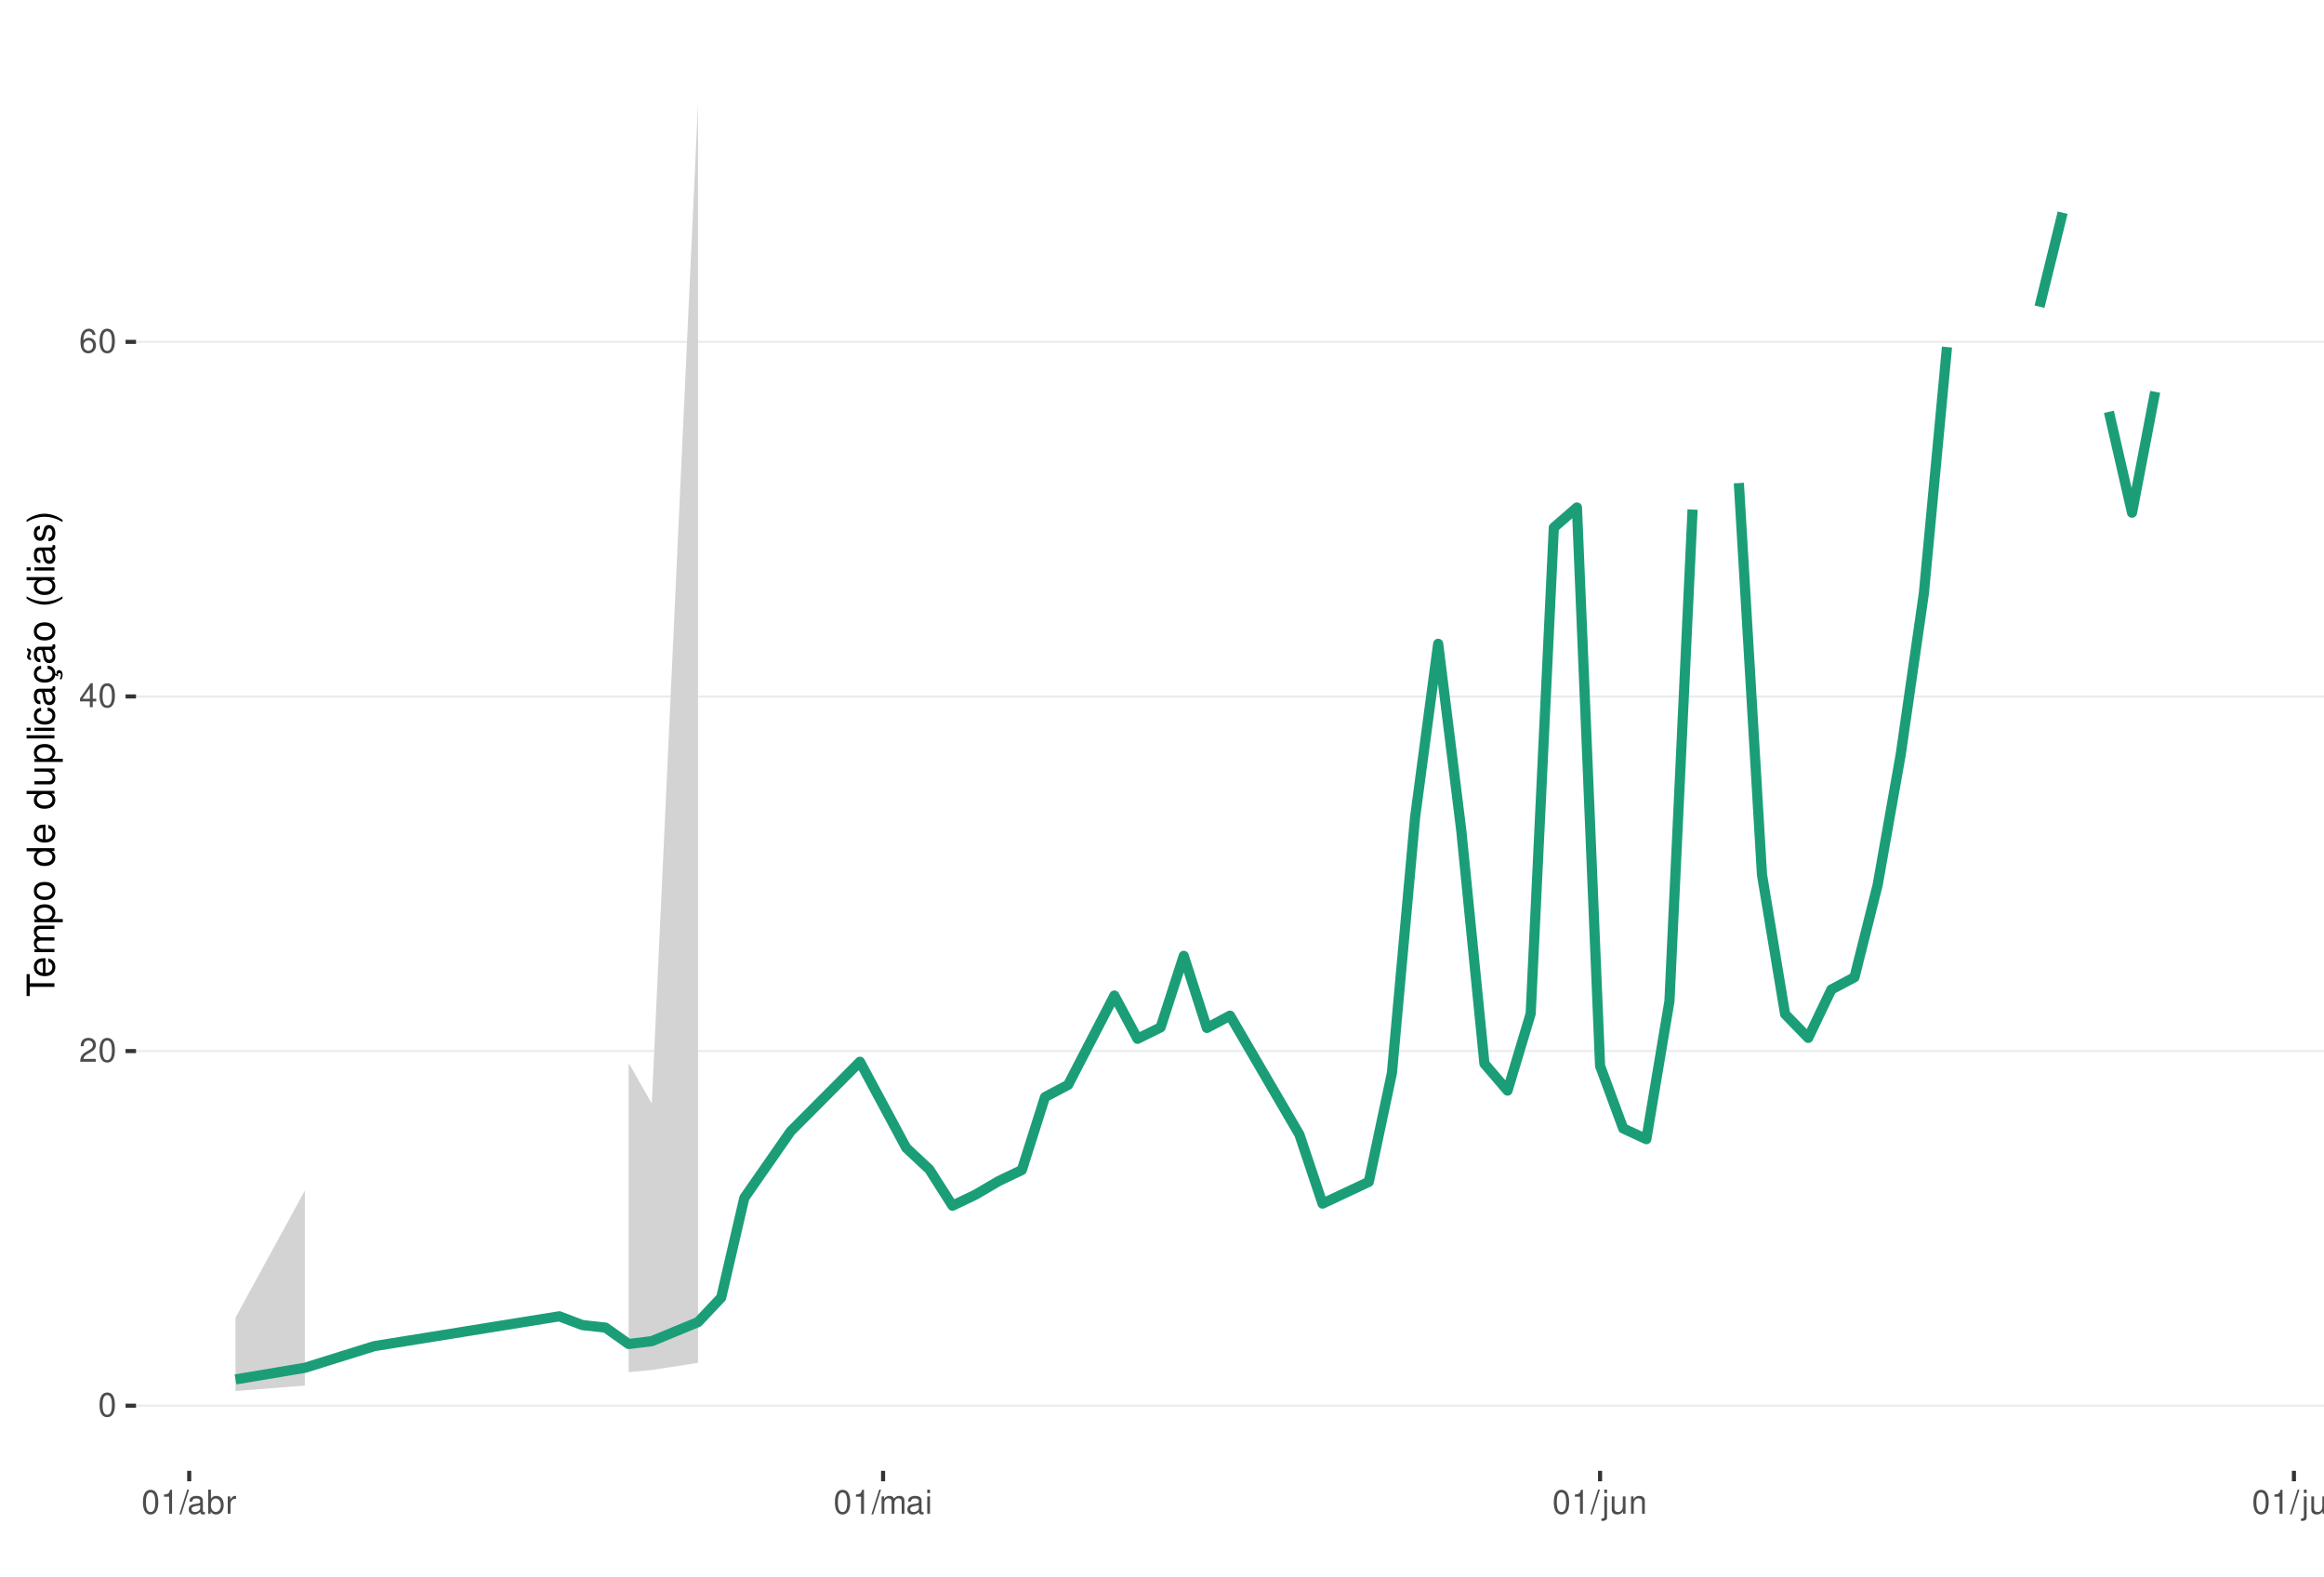
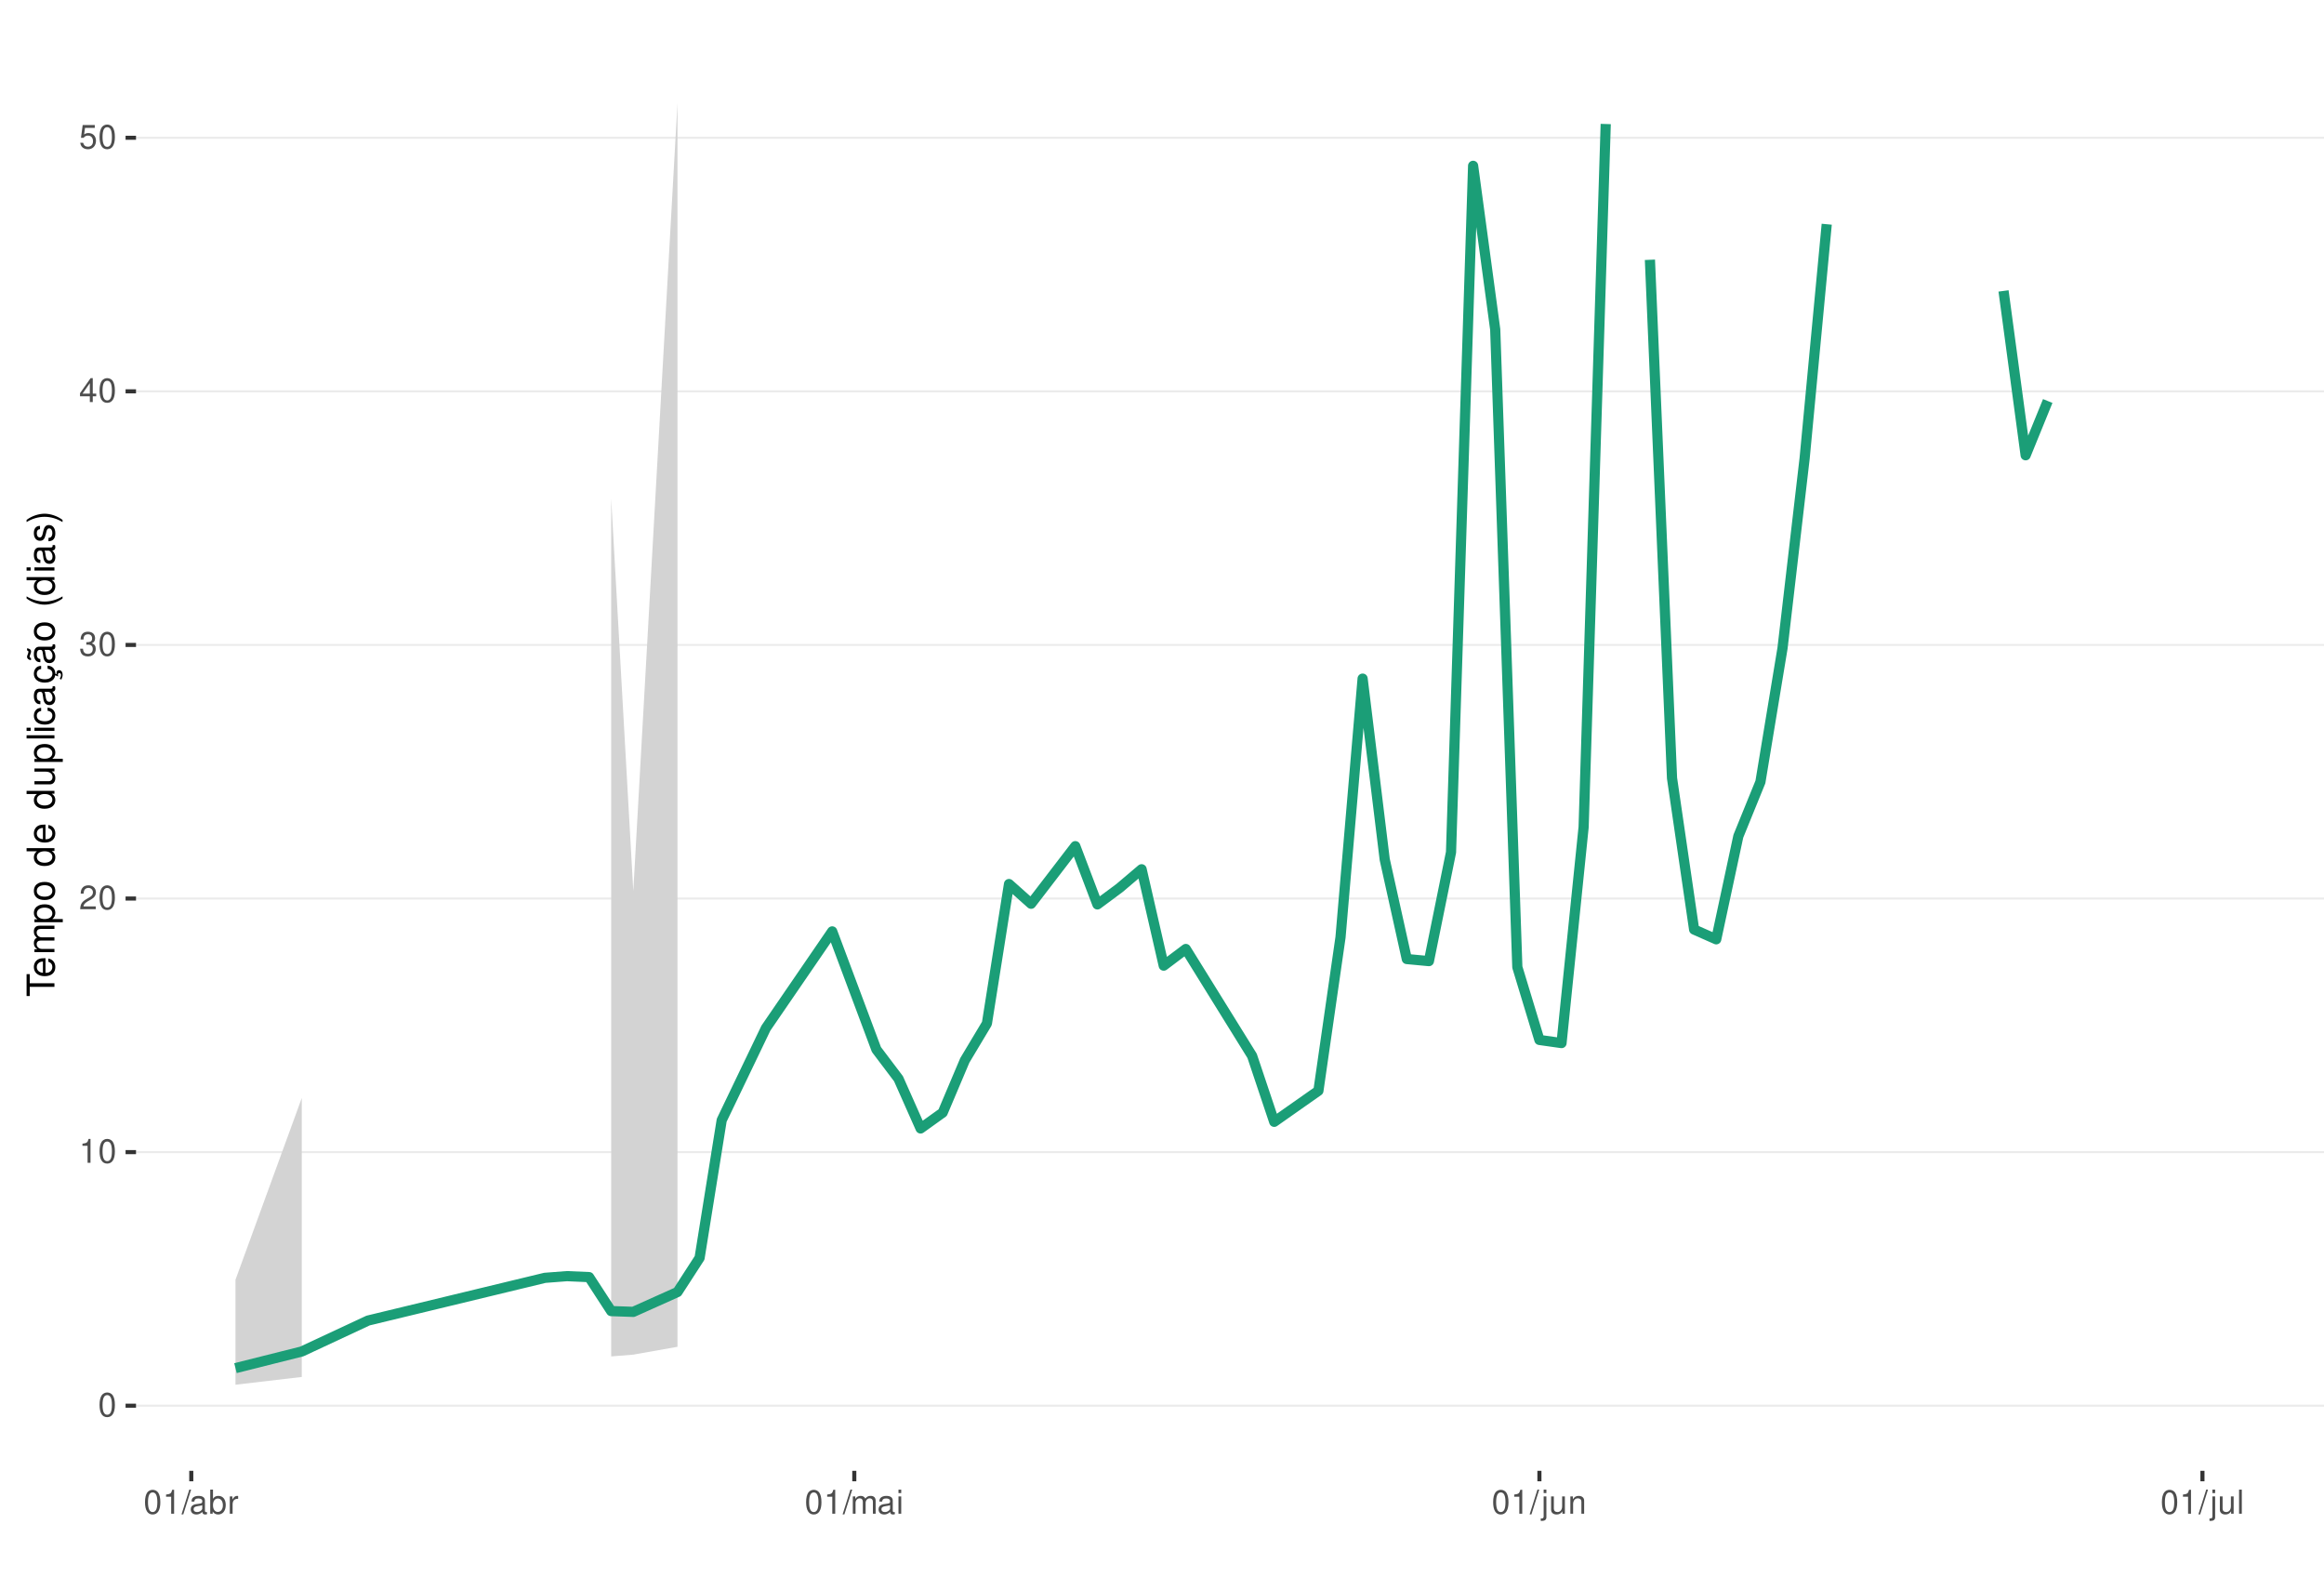
<svg xmlns="http://www.w3.org/2000/svg" xmlns:xlink="http://www.w3.org/1999/xlink" width="609pt" height="413pt" viewBox="0 0 609 413" version="1.1">
  <defs>
    <g>
      <symbol overflow="visible" id="glyph0-0">
        <path style="stroke:none;" d="" />
      </symbol>
      <symbol overflow="visible" id="glyph0-1">
        <path style="stroke:none;" d="M 2.375 -6.266 C 1.812 -6.266 1.297 -6 0.969 -5.578 C 0.578 -5.016 0.375 -4.188 0.375 -3.031 C 0.375 -0.922 1.062 0.203 2.375 0.203 C 3.672 0.203 4.391 -0.922 4.391 -2.984 C 4.391 -4.188 4.203 -5 3.797 -5.578 C 3.469 -6 2.953 -6.266 2.375 -6.266 Z M 2.375 -5.578 C 3.203 -5.578 3.609 -4.75 3.609 -3.047 C 3.609 -1.266 3.219 -0.438 2.359 -0.438 C 1.562 -0.438 1.156 -1.297 1.156 -3.016 C 1.156 -4.75 1.562 -5.578 2.375 -5.578 Z M 2.375 -5.578 " />
      </symbol>
      <symbol overflow="visible" id="glyph0-2">
+         <path style="stroke:none;" d="M 2.234 -4.453 L 2.234 0 L 3 0 L 3 -6.266 L 2.5 -6.266 C 2.234 -5.297 2.062 -5.172 0.891 -5.016 L 0.891 -4.453 Z M 2.234 -4.453 " />
+       </symbol>
+       <symbol overflow="visible" id="glyph0-3">
        <path style="stroke:none;" d="M 4.375 -0.75 L 1.156 -0.75 C 1.234 -1.266 1.5 -1.594 2.266 -2.062 L 3.125 -2.547 C 3.984 -3.016 4.422 -3.656 4.422 -4.438 C 4.422 -4.953 4.219 -5.438 3.859 -5.781 C 3.484 -6.109 3.031 -6.266 2.453 -6.266 C 1.672 -6.266 1.094 -5.984 0.766 -5.438 C 0.547 -5.109 0.453 -4.719 0.438 -4.094 L 1.188 -4.094 C 1.219 -4.516 1.266 -4.766 1.375 -4.984 C 1.578 -5.359 1.969 -5.594 2.438 -5.594 C 3.125 -5.594 3.641 -5.094 3.641 -4.422 C 3.641 -3.906 3.359 -3.484 2.812 -3.172 L 2.016 -2.703 C 0.734 -1.969 0.359 -1.375 0.297 -0.016 L 4.375 -0.016 Z M 4.375 -0.75 " />
      </symbol>
-       <symbol overflow="visible" id="glyph0-3">
+       <symbol overflow="visible" id="glyph0-4">
+         <path style="stroke:none;" d="M 1.906 -2.875 L 2.328 -2.875 C 3.156 -2.875 3.594 -2.5 3.594 -1.734 C 3.594 -0.953 3.125 -0.469 2.344 -0.469 C 1.5 -0.469 1.094 -0.906 1.031 -1.812 L 0.281 -1.812 C 0.312 -1.312 0.391 -0.984 0.547 -0.703 C 0.859 -0.109 1.469 0.203 2.297 0.203 C 3.562 0.203 4.375 -0.562 4.375 -1.75 C 4.375 -2.547 4.078 -2.984 3.344 -3.234 C 3.906 -3.469 4.203 -3.906 4.203 -4.531 C 4.203 -5.609 3.5 -6.266 2.328 -6.266 C 1.094 -6.266 0.438 -5.562 0.406 -4.234 L 1.172 -4.234 C 1.172 -4.625 1.219 -4.844 1.312 -5.031 C 1.484 -5.391 1.859 -5.594 2.344 -5.594 C 3.016 -5.594 3.422 -5.188 3.422 -4.516 C 3.422 -4.062 3.266 -3.797 2.922 -3.656 C 2.719 -3.562 2.438 -3.531 1.906 -3.516 Z M 1.906 -2.875 " />
+       </symbol>
+       <symbol overflow="visible" id="glyph0-5">
        <path style="stroke:none;" d="M 2.828 -1.516 L 2.828 0 L 3.594 0 L 3.594 -1.516 L 4.5 -1.516 L 4.5 -2.203 L 3.594 -2.203 L 3.594 -6.266 L 3.031 -6.266 L 0.25 -2.312 L 0.25 -1.516 Z M 2.828 -2.203 L 0.906 -2.203 L 2.828 -4.953 Z M 2.828 -2.203 " />
      </symbol>
-       <symbol overflow="visible" id="glyph0-4">
-         <path style="stroke:none;" d="M 4.312 -4.625 C 4.156 -5.656 3.5 -6.266 2.578 -6.266 C 1.891 -6.266 1.297 -5.922 0.922 -5.359 C 0.531 -4.75 0.375 -3.984 0.375 -2.859 C 0.375 -1.797 0.516 -1.141 0.891 -0.578 C 1.219 -0.062 1.75 0.203 2.438 0.203 C 3.594 0.203 4.438 -0.672 4.438 -1.891 C 4.438 -3.047 3.656 -3.859 2.562 -3.859 C 1.953 -3.859 1.484 -3.641 1.156 -3.172 C 1.156 -4.719 1.641 -5.578 2.516 -5.578 C 3.062 -5.578 3.422 -5.234 3.547 -4.625 Z M 2.469 -3.188 C 3.203 -3.188 3.656 -2.672 3.656 -1.828 C 3.656 -1.047 3.141 -0.469 2.438 -0.469 C 1.734 -0.469 1.188 -1.078 1.188 -1.875 C 1.188 -2.656 1.719 -3.188 2.469 -3.188 Z M 2.469 -3.188 " />
-       </symbol>
-       <symbol overflow="visible" id="glyph0-5">
-         <path style="stroke:none;" d="M 2.234 -4.453 L 2.234 0 L 3 0 L 3 -6.266 L 2.5 -6.266 C 2.234 -5.297 2.062 -5.172 0.891 -5.016 L 0.891 -4.453 Z M 2.234 -4.453 " />
-       </symbol>
      <symbol overflow="visible" id="glyph0-6">
+         <path style="stroke:none;" d="M 4.125 -6.141 L 0.953 -6.141 L 0.5 -2.797 L 1.188 -2.797 C 1.547 -3.219 1.844 -3.375 2.328 -3.375 C 3.156 -3.375 3.656 -2.797 3.656 -1.891 C 3.656 -1.016 3.156 -0.469 2.312 -0.469 C 1.656 -0.469 1.25 -0.812 1.062 -1.5 L 0.297 -1.5 C 0.406 -1 0.5 -0.766 0.672 -0.531 C 1.016 -0.062 1.641 0.203 2.344 0.203 C 3.578 0.203 4.438 -0.703 4.438 -2 C 4.438 -3.219 3.641 -4.047 2.453 -4.047 C 2.031 -4.047 1.672 -3.938 1.328 -3.672 L 1.562 -5.391 L 4.125 -5.391 Z M 4.125 -6.141 " />
+       </symbol>
+       <symbol overflow="visible" id="glyph0-7">
        <path style="stroke:none;" d="M 1.984 -6.312 L -0.062 0.172 L 0.406 0.172 L 2.453 -6.312 Z M 1.984 -6.312 " />
      </symbol>
-       <symbol overflow="visible" id="glyph0-7">
+       <symbol overflow="visible" id="glyph0-8">
        <path style="stroke:none;" d="M 4.625 -0.422 C 4.547 -0.406 4.516 -0.406 4.469 -0.406 C 4.219 -0.406 4.078 -0.531 4.078 -0.766 L 4.078 -3.422 C 4.078 -4.234 3.5 -4.672 2.375 -4.672 C 1.719 -4.672 1.188 -4.469 0.875 -4.141 C 0.672 -3.906 0.578 -3.641 0.562 -3.188 L 1.297 -3.188 C 1.344 -3.75 1.672 -4 2.359 -4 C 3.016 -4 3.375 -3.75 3.375 -3.328 L 3.375 -3.141 C 3.359 -2.828 3.203 -2.703 2.609 -2.625 C 1.594 -2.5 1.438 -2.469 1.156 -2.359 C 0.625 -2.125 0.359 -1.734 0.359 -1.141 C 0.359 -0.312 0.938 0.203 1.859 0.203 C 2.422 0.203 2.875 0 3.391 -0.469 C 3.438 0 3.672 0.203 4.141 0.203 C 4.297 0.203 4.391 0.188 4.625 0.125 Z M 3.375 -1.422 C 3.375 -1.188 3.297 -1.031 3.078 -0.844 C 2.781 -0.578 2.438 -0.438 2.016 -0.438 C 1.453 -0.438 1.109 -0.703 1.109 -1.156 C 1.109 -1.641 1.422 -1.875 2.203 -1.984 C 2.984 -2.094 3.125 -2.125 3.375 -2.234 Z M 3.375 -1.422 " />
      </symbol>
-       <symbol overflow="visible" id="glyph0-8">
+       <symbol overflow="visible" id="glyph0-9">
        <path style="stroke:none;" d="M 0.469 -6.312 L 0.469 0 L 1.109 0 L 1.109 -0.578 C 1.469 -0.047 1.922 0.203 2.547 0.203 C 3.75 0.203 4.531 -0.781 4.531 -2.281 C 4.531 -3.75 3.797 -4.672 2.594 -4.672 C 1.969 -4.672 1.531 -4.438 1.188 -3.922 L 1.188 -6.312 Z M 2.453 -3.984 C 3.25 -3.984 3.781 -3.297 3.781 -2.203 C 3.781 -1.172 3.234 -0.469 2.453 -0.469 C 1.672 -0.469 1.188 -1.172 1.188 -2.234 C 1.188 -3.297 1.672 -3.984 2.453 -3.984 Z M 2.453 -3.984 " />
      </symbol>
-       <symbol overflow="visible" id="glyph0-9">
+       <symbol overflow="visible" id="glyph0-10">
        <path style="stroke:none;" d="M 0.594 -4.531 L 0.594 0 L 1.328 0 L 1.328 -2.359 C 1.328 -3.438 1.781 -3.938 2.781 -3.906 L 2.781 -4.641 C 2.656 -4.656 2.594 -4.672 2.5 -4.672 C 2.031 -4.672 1.672 -4.391 1.266 -3.719 L 1.266 -4.531 Z M 0.594 -4.531 " />
      </symbol>
-       <symbol overflow="visible" id="glyph0-10">
+       <symbol overflow="visible" id="glyph0-11">
        <path style="stroke:none;" d="M 0.609 -4.531 L 0.609 0 L 1.328 0 L 1.328 -2.844 C 1.328 -3.5 1.812 -4.031 2.391 -4.031 C 2.938 -4.031 3.234 -3.703 3.234 -3.125 L 3.234 0 L 3.969 0 L 3.969 -2.844 C 3.969 -3.5 4.438 -4.031 5.031 -4.031 C 5.562 -4.031 5.875 -3.703 5.875 -3.125 L 5.875 0 L 6.594 0 L 6.594 -3.406 C 6.594 -4.219 6.125 -4.672 5.281 -4.672 C 4.672 -4.672 4.312 -4.484 3.891 -3.969 C 3.625 -4.453 3.25 -4.672 2.672 -4.672 C 2.062 -4.672 1.656 -4.438 1.266 -3.891 L 1.266 -4.531 Z M 0.609 -4.531 " />
      </symbol>
-       <symbol overflow="visible" id="glyph0-11">
+       <symbol overflow="visible" id="glyph0-12">
        <path style="stroke:none;" d="M 1.297 -4.531 L 0.578 -4.531 L 0.578 0 L 1.297 0 Z M 1.297 -6.312 L 0.578 -6.312 L 0.578 -5.406 L 1.297 -5.406 Z M 1.297 -6.312 " />
      </symbol>
-       <symbol overflow="visible" id="glyph0-12">
+       <symbol overflow="visible" id="glyph0-13">
        <path style="stroke:none;" d="M 0.609 -4.531 L 0.609 0.656 C 0.609 1.109 0.469 1.25 0.016 1.25 C -0.031 1.25 -0.062 1.25 -0.156 1.25 L -0.156 1.859 C -0.062 1.875 -0.031 1.891 0.094 1.891 C 0.906 1.891 1.328 1.562 1.328 0.938 L 1.328 -4.531 Z M 1.328 -6.312 L 0.609 -6.312 L 0.609 -5.406 L 1.328 -5.406 Z M 1.328 -6.312 " />
      </symbol>
-       <symbol overflow="visible" id="glyph0-13">
+       <symbol overflow="visible" id="glyph0-14">
        <path style="stroke:none;" d="M 4.172 0 L 4.172 -4.531 L 3.453 -4.531 L 3.453 -1.969 C 3.453 -1.031 2.969 -0.438 2.219 -0.438 C 1.641 -0.438 1.281 -0.781 1.281 -1.328 L 1.281 -4.531 L 0.562 -4.531 L 0.562 -1.031 C 0.562 -0.281 1.125 0.203 2.016 0.203 C 2.672 0.203 3.094 -0.031 3.516 -0.625 L 3.516 0 Z M 4.172 0 " />
      </symbol>
-       <symbol overflow="visible" id="glyph0-14">
+       <symbol overflow="visible" id="glyph0-15">
        <path style="stroke:none;" d="M 0.609 -4.531 L 0.609 0 L 1.328 0 L 1.328 -2.5 C 1.328 -3.422 1.812 -4.031 2.562 -4.031 C 3.141 -4.031 3.5 -3.688 3.5 -3.141 L 3.5 0 L 4.219 0 L 4.219 -3.422 C 4.219 -4.188 3.656 -4.672 2.781 -4.672 C 2.109 -4.672 1.672 -4.406 1.266 -3.781 L 1.266 -4.531 Z M 0.609 -4.531 " />
      </symbol>
-       <symbol overflow="visible" id="glyph0-15">
+       <symbol overflow="visible" id="glyph0-16">
        <path style="stroke:none;" d="M 1.312 -6.312 L 0.594 -6.312 L 0.594 0 L 1.312 0 Z M 1.312 -6.312 " />
      </symbol>
      <symbol overflow="visible" id="glyph1-0">
        <path style="stroke:none;" d="" />
      </symbol>
      <symbol overflow="visible" id="glyph1-1">
        <path style="stroke:none;" d="M -6.469 -3.547 L -6.469 -5.938 L -7.297 -5.938 L -7.297 -0.203 L -6.469 -0.203 L -6.469 -2.609 L 0 -2.609 L 0 -3.547 Z M -6.469 -3.547 " />
      </symbol>
      <symbol overflow="visible" id="glyph1-2">
        <path style="stroke:none;" d="M -2.344 -5.125 C -3.141 -5.125 -3.625 -5.062 -4.016 -4.922 C -4.875 -4.578 -5.391 -3.781 -5.391 -2.797 C -5.391 -1.344 -4.281 -0.406 -2.547 -0.406 C -0.812 -0.406 0.234 -1.297 0.234 -2.781 C 0.234 -3.984 -0.453 -4.812 -1.594 -5.016 L -1.594 -4.188 C -0.906 -3.953 -0.547 -3.484 -0.547 -2.812 C -0.547 -2.281 -0.781 -1.828 -1.219 -1.547 C -1.516 -1.344 -1.812 -1.281 -2.344 -1.266 Z M -3.016 -1.297 C -3.984 -1.359 -4.625 -1.953 -4.625 -2.797 C -4.625 -3.641 -3.953 -4.234 -3.016 -4.234 Z M -3.016 -1.297 " />
      </symbol>
      <symbol overflow="visible" id="glyph1-3">
        <path style="stroke:none;" d="M -5.234 -0.703 L 0 -0.703 L 0 -1.547 L -3.297 -1.547 C -4.047 -1.547 -4.656 -2.094 -4.656 -2.766 C -4.656 -3.391 -4.281 -3.734 -3.609 -3.734 L 0 -3.734 L 0 -4.578 L -3.297 -4.578 C -4.047 -4.578 -4.656 -5.125 -4.656 -5.812 C -4.656 -6.422 -4.266 -6.781 -3.609 -6.781 L 0 -6.781 L 0 -7.625 L -3.938 -7.625 C -4.875 -7.625 -5.391 -7.078 -5.391 -6.094 C -5.391 -5.406 -5.188 -4.984 -4.594 -4.484 C -5.156 -4.188 -5.391 -3.766 -5.391 -3.078 C -5.391 -2.375 -5.125 -1.906 -4.5 -1.469 L -5.234 -1.469 Z M -5.234 -0.703 " />
      </symbol>
      <symbol overflow="visible" id="glyph1-4">
        <path style="stroke:none;" d="M 2.188 -0.547 L 2.188 -1.375 L -0.547 -1.375 C -0.016 -1.812 0.234 -2.312 0.234 -2.984 C 0.234 -4.344 -0.859 -5.234 -2.531 -5.234 C -4.297 -5.234 -5.391 -4.375 -5.391 -2.984 C -5.391 -2.266 -5.062 -1.703 -4.453 -1.312 L -5.234 -1.312 L -5.234 -0.547 Z M -4.609 -2.844 C -4.609 -3.766 -3.797 -4.359 -2.547 -4.359 C -1.359 -4.359 -0.547 -3.75 -0.547 -2.844 C -0.547 -1.953 -1.344 -1.375 -2.578 -1.375 C -3.812 -1.375 -4.609 -1.953 -4.609 -2.844 Z M -4.609 -2.844 " />
      </symbol>
      <symbol overflow="visible" id="glyph1-5">
        <path style="stroke:none;" d="M -5.391 -2.719 C -5.391 -1.234 -4.344 -0.359 -2.578 -0.359 C -0.812 -0.359 0.234 -1.234 0.234 -2.734 C 0.234 -4.203 -0.812 -5.094 -2.547 -5.094 C -4.359 -5.094 -5.391 -4.234 -5.391 -2.719 Z M -4.625 -2.734 C -4.625 -3.672 -3.844 -4.234 -2.547 -4.234 C -1.312 -4.234 -0.547 -3.656 -0.547 -2.734 C -0.547 -1.797 -1.312 -1.234 -2.578 -1.234 C -3.844 -1.234 -4.625 -1.797 -4.625 -2.734 Z M -4.625 -2.734 " />
      </symbol>
      <symbol overflow="visible" id="glyph1-6">
        <path style="stroke:none;" d="" />
      </symbol>
      <symbol overflow="visible" id="glyph1-7">
        <path style="stroke:none;" d="M -7.297 -4.953 L -7.297 -4.125 L -4.578 -4.125 C -5.109 -3.766 -5.391 -3.203 -5.391 -2.516 C -5.391 -1.156 -4.297 -0.266 -2.625 -0.266 C -0.859 -0.266 0.234 -1.125 0.234 -2.547 C 0.234 -3.266 -0.047 -3.766 -0.688 -4.203 L 0 -4.203 L 0 -4.953 Z M -4.609 -2.656 C -4.609 -3.547 -3.812 -4.125 -2.562 -4.125 C -1.344 -4.125 -0.547 -3.547 -0.547 -2.656 C -0.547 -1.734 -1.359 -1.125 -2.578 -1.125 C -3.797 -1.125 -4.609 -1.734 -4.609 -2.656 Z M -4.609 -2.656 " />
      </symbol>
      <symbol overflow="visible" id="glyph1-8">
        <path style="stroke:none;" d="M 0 -4.812 L -5.234 -4.812 L -5.234 -3.984 L -2.266 -3.984 C -1.203 -3.984 -0.5 -3.438 -0.5 -2.562 C -0.5 -1.906 -0.906 -1.484 -1.531 -1.484 L -5.234 -1.484 L -5.234 -0.656 L -1.203 -0.656 C -0.328 -0.656 0.234 -1.297 0.234 -2.312 C 0.234 -3.094 -0.047 -3.578 -0.734 -4.062 L 0 -4.062 Z M 0 -4.812 " />
      </symbol>
      <symbol overflow="visible" id="glyph1-9">
        <path style="stroke:none;" d="M -7.297 -1.516 L -7.297 -0.688 L 0 -0.688 L 0 -1.516 Z M -7.297 -1.516 " />
      </symbol>
      <symbol overflow="visible" id="glyph1-10">
        <path style="stroke:none;" d="M -5.234 -1.5 L -5.234 -0.672 L 0 -0.672 L 0 -1.5 Z M -7.297 -1.5 L -7.297 -0.656 L -6.234 -0.656 L -6.234 -1.5 Z M -7.297 -1.5 " />
      </symbol>
      <symbol overflow="visible" id="glyph1-11">
        <path style="stroke:none;" d="M -3.484 -4.703 C -3.984 -4.672 -4.312 -4.562 -4.609 -4.359 C -5.094 -4 -5.391 -3.375 -5.391 -2.641 C -5.391 -1.219 -4.266 -0.312 -2.531 -0.312 C -0.844 -0.312 0.234 -1.203 0.234 -2.625 C 0.234 -3.875 -0.516 -4.672 -1.797 -4.766 L -1.797 -3.938 C -0.953 -3.797 -0.547 -3.359 -0.547 -2.656 C -0.547 -1.734 -1.297 -1.188 -2.531 -1.188 C -3.844 -1.188 -4.625 -1.719 -4.625 -2.625 C -4.625 -3.328 -4.203 -3.766 -3.484 -3.875 Z M -3.484 -4.703 " />
      </symbol>
      <symbol overflow="visible" id="glyph1-12">
        <path style="stroke:none;" d="M -0.484 -5.344 C -0.469 -5.266 -0.469 -5.219 -0.469 -5.172 C -0.469 -4.875 -0.625 -4.719 -0.875 -4.719 L -3.953 -4.719 C -4.891 -4.719 -5.391 -4.047 -5.391 -2.75 C -5.391 -1.984 -5.172 -1.375 -4.781 -1.016 C -4.516 -0.766 -4.203 -0.672 -3.688 -0.656 L -3.688 -1.484 C -4.328 -1.562 -4.625 -1.938 -4.625 -2.719 C -4.625 -3.484 -4.344 -3.891 -3.844 -3.891 L -3.625 -3.891 C -3.266 -3.875 -3.125 -3.703 -3.047 -3.016 C -2.891 -1.844 -2.844 -1.656 -2.719 -1.344 C -2.453 -0.734 -2 -0.422 -1.312 -0.422 C -0.375 -0.422 0.234 -1.078 0.234 -2.141 C 0.234 -2.797 0 -3.328 -0.547 -3.922 C 0 -3.984 0.234 -4.234 0.234 -4.781 C 0.234 -4.953 0.203 -5.062 0.141 -5.344 Z M -1.656 -3.891 C -1.375 -3.891 -1.203 -3.812 -0.969 -3.562 C -0.656 -3.219 -0.5 -2.812 -0.5 -2.312 C -0.5 -1.672 -0.812 -1.297 -1.344 -1.297 C -1.891 -1.297 -2.172 -1.656 -2.297 -2.547 C -2.422 -3.438 -2.453 -3.609 -2.594 -3.891 Z M -1.656 -3.891 " />
      </symbol>
      <symbol overflow="visible" id="glyph1-13">
        <path style="stroke:none;" d="M 0.234 -2.641 C 0.234 -3.875 -0.547 -4.703 -1.797 -4.766 L -1.797 -3.938 C -0.953 -3.797 -0.531 -3.359 -0.531 -2.656 C -0.531 -1.734 -1.281 -1.188 -2.516 -1.188 C -3.844 -1.188 -4.625 -1.719 -4.625 -2.625 C -4.625 -3.328 -4.203 -3.766 -3.484 -3.875 L -3.484 -4.703 C -3.984 -4.672 -4.312 -4.562 -4.609 -4.359 C -5.094 -4 -5.391 -3.375 -5.391 -2.641 C -5.391 -1.219 -4.266 -0.312 -2.531 -0.312 C -1.469 -0.312 -0.625 -0.672 -0.156 -1.312 C 0.047 -1.594 0.125 -1.812 0.203 -2.25 L 0.922 -1.938 L 0.984 -2.062 C 0.938 -2.188 0.906 -2.25 0.906 -2.375 C 0.906 -2.656 1.047 -2.828 1.281 -2.828 C 1.547 -2.828 1.734 -2.594 1.734 -2.297 C 1.734 -2.031 1.672 -1.844 1.438 -1.406 L 1.406 -1.312 L 1.812 -1.094 C 2.078 -1.75 2.141 -1.953 2.141 -2.344 C 2.141 -3.109 1.781 -3.578 1.203 -3.578 C 0.781 -3.578 0.547 -3.297 0.547 -2.797 C 0.547 -2.703 0.547 -2.641 0.562 -2.516 Z M 0.234 -2.641 " />
      </symbol>
      <symbol overflow="visible" id="glyph1-14">
        <path style="stroke:none;" d="M -0.484 -5.344 C -0.469 -5.266 -0.469 -5.219 -0.469 -5.172 C -0.469 -4.875 -0.625 -4.719 -0.875 -4.719 L -3.953 -4.719 C -4.891 -4.719 -5.391 -4.047 -5.391 -2.75 C -5.391 -1.984 -5.172 -1.375 -4.781 -1.016 C -4.516 -0.766 -4.203 -0.672 -3.688 -0.656 L -3.688 -1.484 C -4.328 -1.562 -4.625 -1.938 -4.625 -2.719 C -4.625 -3.484 -4.344 -3.891 -3.844 -3.891 L -3.625 -3.891 C -3.266 -3.875 -3.125 -3.703 -3.047 -3.016 C -2.891 -1.844 -2.844 -1.656 -2.719 -1.344 C -2.453 -0.734 -2 -0.422 -1.312 -0.422 C -0.375 -0.422 0.234 -1.078 0.234 -2.141 C 0.234 -2.797 0 -3.328 -0.547 -3.922 C 0 -3.984 0.234 -4.234 0.234 -4.781 C 0.234 -4.953 0.203 -5.062 0.141 -5.344 Z M -1.656 -3.891 C -1.375 -3.891 -1.203 -3.812 -0.969 -3.562 C -0.656 -3.219 -0.5 -2.812 -0.5 -2.312 C -0.5 -1.672 -0.812 -1.297 -1.344 -1.297 C -1.891 -1.297 -2.172 -1.656 -2.297 -2.547 C -2.422 -3.438 -2.453 -3.609 -2.594 -3.891 Z M -7.172 -3.75 C -6.922 -3.672 -6.812 -3.547 -6.812 -3.375 C -6.812 -3.25 -6.875 -2.984 -6.984 -2.734 C -7.156 -2.312 -7.172 -2.25 -7.172 -2.047 C -7.172 -1.594 -6.797 -1.297 -6.141 -1.188 L -6.141 -1.766 C -6.375 -1.812 -6.5 -1.938 -6.5 -2.094 C -6.5 -2.203 -6.469 -2.344 -6.375 -2.578 C -6.156 -3.156 -6.125 -3.234 -6.125 -3.438 C -6.125 -3.922 -6.484 -4.219 -7.172 -4.312 Z M -7.172 -3.75 " />
      </symbol>
      <symbol overflow="visible" id="glyph1-15">
        <path style="stroke:none;" d="M -7.297 -2.359 C -5.984 -1.359 -4.156 -0.734 -2.594 -0.734 C -1.016 -0.734 0.812 -1.359 2.125 -2.359 L 2.125 -2.906 C 0.688 -2.031 -0.984 -1.547 -2.594 -1.547 C -4.188 -1.547 -5.875 -2.031 -7.297 -2.906 Z M -7.297 -2.359 " />
      </symbol>
      <symbol overflow="visible" id="glyph1-16">
        <path style="stroke:none;" d="M -3.781 -4.375 C -4.812 -4.375 -5.391 -3.688 -5.391 -2.484 C -5.391 -1.266 -4.766 -0.469 -3.797 -0.469 C -2.969 -0.469 -2.578 -0.891 -2.281 -2.125 L -2.094 -2.906 C -1.953 -3.484 -1.734 -3.719 -1.375 -3.719 C -0.875 -3.719 -0.547 -3.234 -0.547 -2.5 C -0.547 -2.047 -0.672 -1.672 -0.891 -1.453 C -1.047 -1.328 -1.188 -1.266 -1.562 -1.219 L -1.562 -0.344 C -0.344 -0.375 0.234 -1.062 0.234 -2.438 C 0.234 -3.75 -0.422 -4.594 -1.438 -4.594 C -2.203 -4.594 -2.641 -4.156 -2.891 -3.109 L -3.078 -2.312 C -3.234 -1.625 -3.453 -1.344 -3.828 -1.344 C -4.312 -1.344 -4.625 -1.766 -4.625 -2.453 C -4.625 -3.125 -4.328 -3.484 -3.781 -3.5 Z M -3.781 -4.375 " />
      </symbol>
      <symbol overflow="visible" id="glyph1-17">
        <path style="stroke:none;" d="M 2.125 -0.938 C 0.812 -1.938 -1.016 -2.562 -2.578 -2.562 C -4.156 -2.562 -5.984 -1.938 -7.297 -0.938 L -7.297 -0.375 C -5.859 -1.266 -4.188 -1.75 -2.578 -1.75 C -0.984 -1.75 0.703 -1.266 2.125 -0.375 Z M 2.125 -0.938 " />
      </symbol>
    </g>
    <clipPath id="clip1">
      <path d="M 35.645 9.961 L 609 9.961 L 609 385.328 L 35.645 385.328 Z M 35.645 9.961 " />
    </clipPath>
    <clipPath id="clip2">
      <path d="M 35.645 368 L 609 368 L 609 369 L 35.645 369 Z M 35.645 368 " />
    </clipPath>
    <clipPath id="clip3">
-       <path d="M 35.645 275 L 609 275 L 609 276 L 35.645 276 Z M 35.645 275 " />
+       <path d="M 35.645 301 L 609 301 L 609 303 L 35.645 303 Z M 35.645 301 " />
    </clipPath>
    <clipPath id="clip4">
-       <path d="M 35.645 182 L 609 182 L 609 183 L 35.645 183 Z M 35.645 182 " />
+       <path d="M 35.645 235 L 609 235 L 609 236 L 35.645 236 Z M 35.645 235 " />
    </clipPath>
    <clipPath id="clip5">
-       <path d="M 35.645 89 L 609 89 L 609 90 L 35.645 90 Z M 35.645 89 " />
+       <path d="M 35.645 168 L 609 168 L 609 170 L 35.645 170 Z M 35.645 168 " />
+     </clipPath>
+     <clipPath id="clip6">
+       <path d="M 35.645 102 L 609 102 L 609 103 L 35.645 103 Z M 35.645 102 " />
+     </clipPath>
+     <clipPath id="clip7">
+       <path d="M 35.645 35 L 609 35 L 609 37 L 35.645 37 Z M 35.645 35 " />
    </clipPath>
  </defs>
  <g id="surface266">
    <rect x="0" y="0" width="609" height="413" style="fill:rgb(100%,100%,100%);fill-opacity:1;stroke:none;" />
    <rect x="0" y="0" width="609" height="413" style="fill:rgb(100%,100%,100%);fill-opacity:1;stroke:none;" />
    <path style="fill:none;stroke-width:1.067;stroke-linecap:round;stroke-linejoin:round;stroke:rgb(100%,100%,100%);stroke-opacity:1;stroke-miterlimit:10;" d="M 0 413 L 609 413 L 609 0 L 0 0 Z M 0 413 " />
    <g clip-path="url(#clip1)" clip-rule="nonzero">
      <path style=" stroke:none;fill-rule:nonzero;fill:rgb(100%,100%,100%);fill-opacity:1;" d="M 35.645 385.328 L 609 385.328 L 609 9.961 L 35.645 9.961 Z M 35.645 385.328 " />
    </g>
    <g clip-path="url(#clip2)" clip-rule="nonzero">
      <path style="fill:none;stroke-width:0.533;stroke-linecap:butt;stroke-linejoin:round;stroke:rgb(92.157%,92.157%,92.157%);stroke-opacity:1;stroke-miterlimit:10;" d="M 35.645 368.266 L 609 368.266 " />
    </g>
    <g clip-path="url(#clip3)" clip-rule="nonzero">
-       <path style="fill:none;stroke-width:0.533;stroke-linecap:butt;stroke-linejoin:round;stroke:rgb(92.157%,92.157%,92.157%);stroke-opacity:1;stroke-miterlimit:10;" d="M 35.645 275.363 L 609 275.363 " />
+       <path style="fill:none;stroke-width:0.533;stroke-linecap:butt;stroke-linejoin:round;stroke:rgb(92.157%,92.157%,92.157%);stroke-opacity:1;stroke-miterlimit:10;" d="M 35.645 301.832 L 609 301.832 " />
    </g>
    <g clip-path="url(#clip4)" clip-rule="nonzero">
-       <path style="fill:none;stroke-width:0.533;stroke-linecap:butt;stroke-linejoin:round;stroke:rgb(92.157%,92.157%,92.157%);stroke-opacity:1;stroke-miterlimit:10;" d="M 35.645 182.461 L 609 182.461 " />
+       <path style="fill:none;stroke-width:0.533;stroke-linecap:butt;stroke-linejoin:round;stroke:rgb(92.157%,92.157%,92.157%);stroke-opacity:1;stroke-miterlimit:10;" d="M 35.645 235.398 L 609 235.398 " />
    </g>
    <g clip-path="url(#clip5)" clip-rule="nonzero">
-       <path style="fill:none;stroke-width:0.533;stroke-linecap:butt;stroke-linejoin:round;stroke:rgb(92.157%,92.157%,92.157%);stroke-opacity:1;stroke-miterlimit:10;" d="M 35.645 89.559 L 609 89.559 " />
-     </g>
-     <path style=" stroke:none;fill-rule:nonzero;fill:rgb(82.745%,82.745%,82.745%);fill-opacity:1;" d="M 61.707 345.195 L 79.891 311.895 L 79.891 363 L 61.707 364.426 Z M 61.707 345.195 " />
-     <path style=" stroke:none;fill-rule:nonzero;fill:rgb(82.745%,82.745%,82.745%);fill-opacity:1;" d="M 164.742 278.457 L 170.801 289.129 L 182.922 27.023 L 182.922 357.047 L 170.801 358.902 L 164.742 359.5 Z M 164.742 278.457 " />
-     <path style="fill:none;stroke-width:2.667;stroke-linecap:butt;stroke-linejoin:round;stroke:rgb(10.588%,61.961%,46.667%);stroke-opacity:1;stroke-miterlimit:10;" d="M 61.707 361.383 L 79.891 358.336 L 98.07 352.668 L 146.559 344.848 L 152.621 347.148 L 158.68 347.812 L 164.742 352.109 L 170.801 351.359 L 182.922 346.363 L 188.984 339.941 L 195.047 313.828 L 207.168 296.422 L 225.348 278.164 L 237.473 300.719 L 243.531 306.359 L 249.594 315.871 L 255.652 312.969 L 261.715 309.422 L 267.773 306.52 L 273.836 287.426 L 279.898 284.203 L 292.02 260.816 L 298.078 272.148 L 304.141 269.145 L 310.199 250.414 L 316.262 269.305 L 322.324 266.082 L 340.504 297.227 L 346.566 315.32 L 352.625 312.477 L 358.688 309.629 L 364.75 281.117 L 370.809 214.207 L 376.871 168.664 L 382.93 217.613 L 388.992 278.66 L 395.051 285.719 L 401.113 265.547 L 407.176 138.219 L 413.234 132.953 L 419.297 279.238 L 425.355 295.629 L 431.418 298.438 L 437.477 262.289 L 443.539 133.492 " />
-     <path style="fill:none;stroke-width:2.667;stroke-linecap:butt;stroke-linejoin:round;stroke:rgb(10.588%,61.961%,46.667%);stroke-opacity:1;stroke-miterlimit:10;" d="M 455.66 126.555 L 461.723 229.148 L 467.781 265.68 L 473.844 271.906 L 479.902 259.238 L 485.965 256.02 L 492.027 231.879 L 498.086 197.645 L 504.148 155.426 L 510.207 90.926 " />
-     <path style="fill:none;stroke-width:2.667;stroke-linecap:butt;stroke-linejoin:round;stroke:rgb(10.588%,61.961%,46.667%);stroke-opacity:1;stroke-miterlimit:10;" d="M 534.453 80.344 L 540.512 55.719 " />
-     <path style="fill:none;stroke-width:2.667;stroke-linecap:butt;stroke-linejoin:round;stroke:rgb(10.588%,61.961%,46.667%);stroke-opacity:1;stroke-miterlimit:10;" d="M 552.633 107.887 L 558.695 134.316 L 564.758 102.652 " />
+       <path style="fill:none;stroke-width:0.533;stroke-linecap:butt;stroke-linejoin:round;stroke:rgb(92.157%,92.157%,92.157%);stroke-opacity:1;stroke-miterlimit:10;" d="M 35.645 168.961 L 609 168.961 " />
+     </g>
+     <g clip-path="url(#clip6)" clip-rule="nonzero">
+       <path style="fill:none;stroke-width:0.533;stroke-linecap:butt;stroke-linejoin:round;stroke:rgb(92.157%,92.157%,92.157%);stroke-opacity:1;stroke-miterlimit:10;" d="M 35.645 102.527 L 609 102.527 " />
+     </g>
+     <g clip-path="url(#clip7)" clip-rule="nonzero">
+       <path style="fill:none;stroke-width:0.533;stroke-linecap:butt;stroke-linejoin:round;stroke:rgb(92.157%,92.157%,92.157%);stroke-opacity:1;stroke-miterlimit:10;" d="M 35.645 36.094 L 609 36.094 " />
+     </g>
+     <path style=" stroke:none;fill-rule:nonzero;fill:rgb(82.745%,82.745%,82.745%);fill-opacity:1;" d="M 61.707 335.273 L 79.082 287.641 L 79.082 360.734 L 61.707 362.773 Z M 61.707 335.273 " />
+     <path style=" stroke:none;fill-rule:nonzero;fill:rgb(82.745%,82.745%,82.745%);fill-opacity:1;" d="M 160.16 130.617 L 165.953 233.445 L 177.535 27.023 L 177.535 352.836 L 165.953 354.891 L 160.16 355.359 Z M 160.16 130.617 " />
+     <path style="fill:none;stroke-width:2.667;stroke-linecap:butt;stroke-linejoin:round;stroke:rgb(10.588%,61.961%,46.667%);stroke-opacity:1;stroke-miterlimit:10;" d="M 61.707 358.426 L 79.082 354.066 L 96.457 345.957 L 142.789 334.77 L 148.578 334.328 L 154.371 334.578 L 160.16 343.484 L 165.953 343.684 L 177.535 338.488 L 183.328 329.539 L 189.117 293.484 L 200.703 269.355 L 218.078 244.008 L 229.66 274.949 L 235.449 282.605 L 241.242 295.637 L 247.035 291.484 L 252.824 277.805 L 258.617 268.133 L 264.406 231.602 L 270.199 236.77 L 281.781 221.68 L 287.574 236.941 L 293.363 232.645 L 299.156 227.73 L 304.949 252.98 L 310.738 248.617 L 328.113 276.621 L 333.906 293.898 L 339.695 289.828 L 345.488 285.762 L 351.281 245.543 L 357.07 177.785 L 362.863 225.16 L 368.652 251.25 L 374.445 251.793 L 380.238 223.273 L 386.027 43.438 L 391.82 86.336 L 397.613 253.363 L 403.402 272.445 L 409.195 273.266 L 414.984 216.695 L 420.777 32.488 " />
+     <path style="fill:none;stroke-width:2.667;stroke-linecap:butt;stroke-linejoin:round;stroke:rgb(10.588%,61.961%,46.667%);stroke-opacity:1;stroke-miterlimit:10;" d="M 432.359 68.059 L 438.152 203.863 L 443.941 243.523 L 449.734 246.082 L 455.527 219.074 L 461.316 204.848 L 467.109 169.789 L 472.902 120.059 L 478.691 58.742 " />
+     <path style="fill:none;stroke-width:2.667;stroke-linecap:butt;stroke-linejoin:round;stroke:rgb(10.588%,61.961%,46.667%);stroke-opacity:1;stroke-miterlimit:10;" d="M 525.023 76.215 L 530.816 119.27 L 536.605 105.055 " />
    <g style="fill:rgb(30.196%,30.196%,30.196%);fill-opacity:1;">
      <use xlink:href="#glyph0-1" x="25.715" y="371.071" />
    </g>
    <g style="fill:rgb(30.196%,30.196%,30.196%);fill-opacity:1;">
-       <use xlink:href="#glyph0-2" x="20.715" y="278.169" />
-       <use xlink:href="#glyph0-1" x="25.715" y="278.169" />
-     </g>
-     <g style="fill:rgb(30.196%,30.196%,30.196%);fill-opacity:1;">
-       <use xlink:href="#glyph0-3" x="20.715" y="185.267" />
-       <use xlink:href="#glyph0-1" x="25.715" y="185.267" />
-     </g>
-     <g style="fill:rgb(30.196%,30.196%,30.196%);fill-opacity:1;">
-       <use xlink:href="#glyph0-4" x="20.715" y="92.364" />
-       <use xlink:href="#glyph0-1" x="25.715" y="92.364" />
+       <use xlink:href="#glyph0-2" x="20.715" y="304.638" />
+       <use xlink:href="#glyph0-1" x="25.715" y="304.638" />
+     </g>
+     <g style="fill:rgb(30.196%,30.196%,30.196%);fill-opacity:1;">
+       <use xlink:href="#glyph0-3" x="20.715" y="238.204" />
+       <use xlink:href="#glyph0-1" x="25.715" y="238.204" />
+     </g>
+     <g style="fill:rgb(30.196%,30.196%,30.196%);fill-opacity:1;">
+       <use xlink:href="#glyph0-4" x="20.715" y="171.767" />
+       <use xlink:href="#glyph0-1" x="25.715" y="171.767" />
+     </g>
+     <g style="fill:rgb(30.196%,30.196%,30.196%);fill-opacity:1;">
+       <use xlink:href="#glyph0-5" x="20.715" y="105.333" />
+       <use xlink:href="#glyph0-1" x="25.715" y="105.333" />
+     </g>
+     <g style="fill:rgb(30.196%,30.196%,30.196%);fill-opacity:1;">
+       <use xlink:href="#glyph0-6" x="20.715" y="38.899" />
+       <use xlink:href="#glyph0-1" x="25.715" y="38.899" />
    </g>
    <path style="fill:none;stroke-width:1.067;stroke-linecap:butt;stroke-linejoin:round;stroke:rgb(20%,20%,20%);stroke-opacity:1;stroke-miterlimit:10;" d="M 32.906 368.266 L 35.645 368.266 " />
-     <path style="fill:none;stroke-width:1.067;stroke-linecap:butt;stroke-linejoin:round;stroke:rgb(20%,20%,20%);stroke-opacity:1;stroke-miterlimit:10;" d="M 32.906 275.363 L 35.645 275.363 " />
-     <path style="fill:none;stroke-width:1.067;stroke-linecap:butt;stroke-linejoin:round;stroke:rgb(20%,20%,20%);stroke-opacity:1;stroke-miterlimit:10;" d="M 32.906 182.461 L 35.645 182.461 " />
-     <path style="fill:none;stroke-width:1.067;stroke-linecap:butt;stroke-linejoin:round;stroke:rgb(20%,20%,20%);stroke-opacity:1;stroke-miterlimit:10;" d="M 32.906 89.559 L 35.645 89.559 " />
-     <path style="fill:none;stroke-width:1.067;stroke-linecap:butt;stroke-linejoin:round;stroke:rgb(20%,20%,20%);stroke-opacity:1;stroke-miterlimit:10;" d="M 49.586 388.07 L 49.586 385.328 " />
-     <path style="fill:none;stroke-width:1.067;stroke-linecap:butt;stroke-linejoin:round;stroke:rgb(20%,20%,20%);stroke-opacity:1;stroke-miterlimit:10;" d="M 231.41 388.07 L 231.41 385.328 " />
-     <path style="fill:none;stroke-width:1.067;stroke-linecap:butt;stroke-linejoin:round;stroke:rgb(20%,20%,20%);stroke-opacity:1;stroke-miterlimit:10;" d="M 419.297 388.07 L 419.297 385.328 " />
-     <path style="fill:none;stroke-width:1.067;stroke-linecap:butt;stroke-linejoin:round;stroke:rgb(20%,20%,20%);stroke-opacity:1;stroke-miterlimit:10;" d="M 601.121 388.07 L 601.121 385.328 " />
-     <g style="fill:rgb(30.196%,30.196%,30.196%);fill-opacity:1;">
-       <use xlink:href="#glyph0-1" x="37.086" y="396.567" />
-       <use xlink:href="#glyph0-5" x="42.086" y="396.567" />
-       <use xlink:href="#glyph0-6" x="47.086" y="396.567" />
-       <use xlink:href="#glyph0-7" x="49.086" y="396.567" />
-       <use xlink:href="#glyph0-8" x="54.086" y="396.567" />
-       <use xlink:href="#glyph0-9" x="59.086" y="396.567" />
-     </g>
-     <g style="fill:rgb(30.196%,30.196%,30.196%);fill-opacity:1;">
-       <use xlink:href="#glyph0-1" x="218.41" y="396.567" />
-       <use xlink:href="#glyph0-5" x="223.41" y="396.567" />
-       <use xlink:href="#glyph0-6" x="228.41" y="396.567" />
-       <use xlink:href="#glyph0-10" x="230.41" y="396.567" />
-       <use xlink:href="#glyph0-7" x="237.41" y="396.567" />
-       <use xlink:href="#glyph0-11" x="242.41" y="396.567" />
-     </g>
-     <g style="fill:rgb(30.196%,30.196%,30.196%);fill-opacity:1;">
-       <use xlink:href="#glyph0-1" x="406.797" y="396.567" />
-       <use xlink:href="#glyph0-5" x="411.797" y="396.567" />
-       <use xlink:href="#glyph0-6" x="416.797" y="396.567" />
-       <use xlink:href="#glyph0-12" x="419.797" y="396.567" />
-       <use xlink:href="#glyph0-13" x="421.797" y="396.567" />
-       <use xlink:href="#glyph0-14" x="426.797" y="396.567" />
-     </g>
-     <g style="fill:rgb(30.196%,30.196%,30.196%);fill-opacity:1;">
-       <use xlink:href="#glyph0-1" x="590.121" y="396.567" />
-       <use xlink:href="#glyph0-5" x="595.121" y="396.567" />
-       <use xlink:href="#glyph0-6" x="600.121" y="396.567" />
-       <use xlink:href="#glyph0-12" x="603.121" y="396.567" />
-       <use xlink:href="#glyph0-13" x="605.121" y="396.567" />
-       <use xlink:href="#glyph0-15" x="610.121" y="396.567" />
+     <path style="fill:none;stroke-width:1.067;stroke-linecap:butt;stroke-linejoin:round;stroke:rgb(20%,20%,20%);stroke-opacity:1;stroke-miterlimit:10;" d="M 32.906 301.832 L 35.645 301.832 " />
+     <path style="fill:none;stroke-width:1.067;stroke-linecap:butt;stroke-linejoin:round;stroke:rgb(20%,20%,20%);stroke-opacity:1;stroke-miterlimit:10;" d="M 32.906 235.398 L 35.645 235.398 " />
+     <path style="fill:none;stroke-width:1.067;stroke-linecap:butt;stroke-linejoin:round;stroke:rgb(20%,20%,20%);stroke-opacity:1;stroke-miterlimit:10;" d="M 32.906 168.961 L 35.645 168.961 " />
+     <path style="fill:none;stroke-width:1.067;stroke-linecap:butt;stroke-linejoin:round;stroke:rgb(20%,20%,20%);stroke-opacity:1;stroke-miterlimit:10;" d="M 32.906 102.527 L 35.645 102.527 " />
+     <path style="fill:none;stroke-width:1.067;stroke-linecap:butt;stroke-linejoin:round;stroke:rgb(20%,20%,20%);stroke-opacity:1;stroke-miterlimit:10;" d="M 32.906 36.094 L 35.645 36.094 " />
+     <path style="fill:none;stroke-width:1.067;stroke-linecap:butt;stroke-linejoin:round;stroke:rgb(20%,20%,20%);stroke-opacity:1;stroke-miterlimit:10;" d="M 50.125 388.07 L 50.125 385.328 " />
+     <path style="fill:none;stroke-width:1.067;stroke-linecap:butt;stroke-linejoin:round;stroke:rgb(20%,20%,20%);stroke-opacity:1;stroke-miterlimit:10;" d="M 223.867 388.07 L 223.867 385.328 " />
+     <path style="fill:none;stroke-width:1.067;stroke-linecap:butt;stroke-linejoin:round;stroke:rgb(20%,20%,20%);stroke-opacity:1;stroke-miterlimit:10;" d="M 403.402 388.07 L 403.402 385.328 " />
+     <path style="fill:none;stroke-width:1.067;stroke-linecap:butt;stroke-linejoin:round;stroke:rgb(20%,20%,20%);stroke-opacity:1;stroke-miterlimit:10;" d="M 577.148 388.07 L 577.148 385.328 " />
+     <g style="fill:rgb(30.196%,30.196%,30.196%);fill-opacity:1;">
+       <use xlink:href="#glyph0-1" x="37.625" y="396.567" />
+       <use xlink:href="#glyph0-2" x="42.625" y="396.567" />
+       <use xlink:href="#glyph0-7" x="47.625" y="396.567" />
+       <use xlink:href="#glyph0-8" x="49.625" y="396.567" />
+       <use xlink:href="#glyph0-9" x="54.625" y="396.567" />
+       <use xlink:href="#glyph0-10" x="59.625" y="396.567" />
+     </g>
+     <g style="fill:rgb(30.196%,30.196%,30.196%);fill-opacity:1;">
+       <use xlink:href="#glyph0-1" x="210.867" y="396.567" />
+       <use xlink:href="#glyph0-2" x="215.867" y="396.567" />
+       <use xlink:href="#glyph0-7" x="220.867" y="396.567" />
+       <use xlink:href="#glyph0-11" x="222.867" y="396.567" />
+       <use xlink:href="#glyph0-8" x="229.867" y="396.567" />
+       <use xlink:href="#glyph0-12" x="234.867" y="396.567" />
+     </g>
+     <g style="fill:rgb(30.196%,30.196%,30.196%);fill-opacity:1;">
+       <use xlink:href="#glyph0-1" x="390.902" y="396.567" />
+       <use xlink:href="#glyph0-2" x="395.902" y="396.567" />
+       <use xlink:href="#glyph0-7" x="400.902" y="396.567" />
+       <use xlink:href="#glyph0-13" x="403.902" y="396.567" />
+       <use xlink:href="#glyph0-14" x="405.902" y="396.567" />
+       <use xlink:href="#glyph0-15" x="410.902" y="396.567" />
+     </g>
+     <g style="fill:rgb(30.196%,30.196%,30.196%);fill-opacity:1;">
+       <use xlink:href="#glyph0-1" x="566.148" y="396.567" />
+       <use xlink:href="#glyph0-2" x="571.148" y="396.567" />
+       <use xlink:href="#glyph0-7" x="576.148" y="396.567" />
+       <use xlink:href="#glyph0-13" x="579.148" y="396.567" />
+       <use xlink:href="#glyph0-14" x="581.148" y="396.567" />
+       <use xlink:href="#glyph0-16" x="586.148" y="396.567" />
    </g>
    <g style="fill:rgb(0%,0%,0%);fill-opacity:1;">
      <use xlink:href="#glyph1-1" x="14.263" y="261.145" />
      <use xlink:href="#glyph1-2" x="14.263" y="256.145" />
      <use xlink:href="#glyph1-3" x="14.263" y="250.145" />
      <use xlink:href="#glyph1-4" x="14.263" y="242.145" />
      <use xlink:href="#glyph1-5" x="14.263" y="236.145" />
      <use xlink:href="#glyph1-6" x="14.263" y="230.145" />
      <use xlink:href="#glyph1-7" x="14.263" y="227.145" />
      <use xlink:href="#glyph1-2" x="14.263" y="221.145" />
      <use xlink:href="#glyph1-6" x="14.263" y="215.145" />
      <use xlink:href="#glyph1-7" x="14.263" y="212.145" />
      <use xlink:href="#glyph1-8" x="14.263" y="206.145" />
      <use xlink:href="#glyph1-4" x="14.263" y="200.145" />
      <use xlink:href="#glyph1-9" x="14.263" y="194.145" />
      <use xlink:href="#glyph1-10" x="14.263" y="192.145" />
      <use xlink:href="#glyph1-11" x="14.263" y="190.145" />
      <use xlink:href="#glyph1-12" x="14.263" y="185.145" />
      <use xlink:href="#glyph1-13" x="14.263" y="179.145" />
      <use xlink:href="#glyph1-14" x="14.263" y="174.145" />
      <use xlink:href="#glyph1-5" x="14.263" y="168.145" />
      <use xlink:href="#glyph1-6" x="14.263" y="162.145" />
      <use xlink:href="#glyph1-15" x="14.263" y="159.145" />
      <use xlink:href="#glyph1-7" x="14.263" y="156.145" />
      <use xlink:href="#glyph1-10" x="14.263" y="150.145" />
      <use xlink:href="#glyph1-12" x="14.263" y="148.145" />
      <use xlink:href="#glyph1-16" x="14.263" y="142.145" />
      <use xlink:href="#glyph1-17" x="14.263" y="137.145" />
    </g>
  </g>
</svg>
